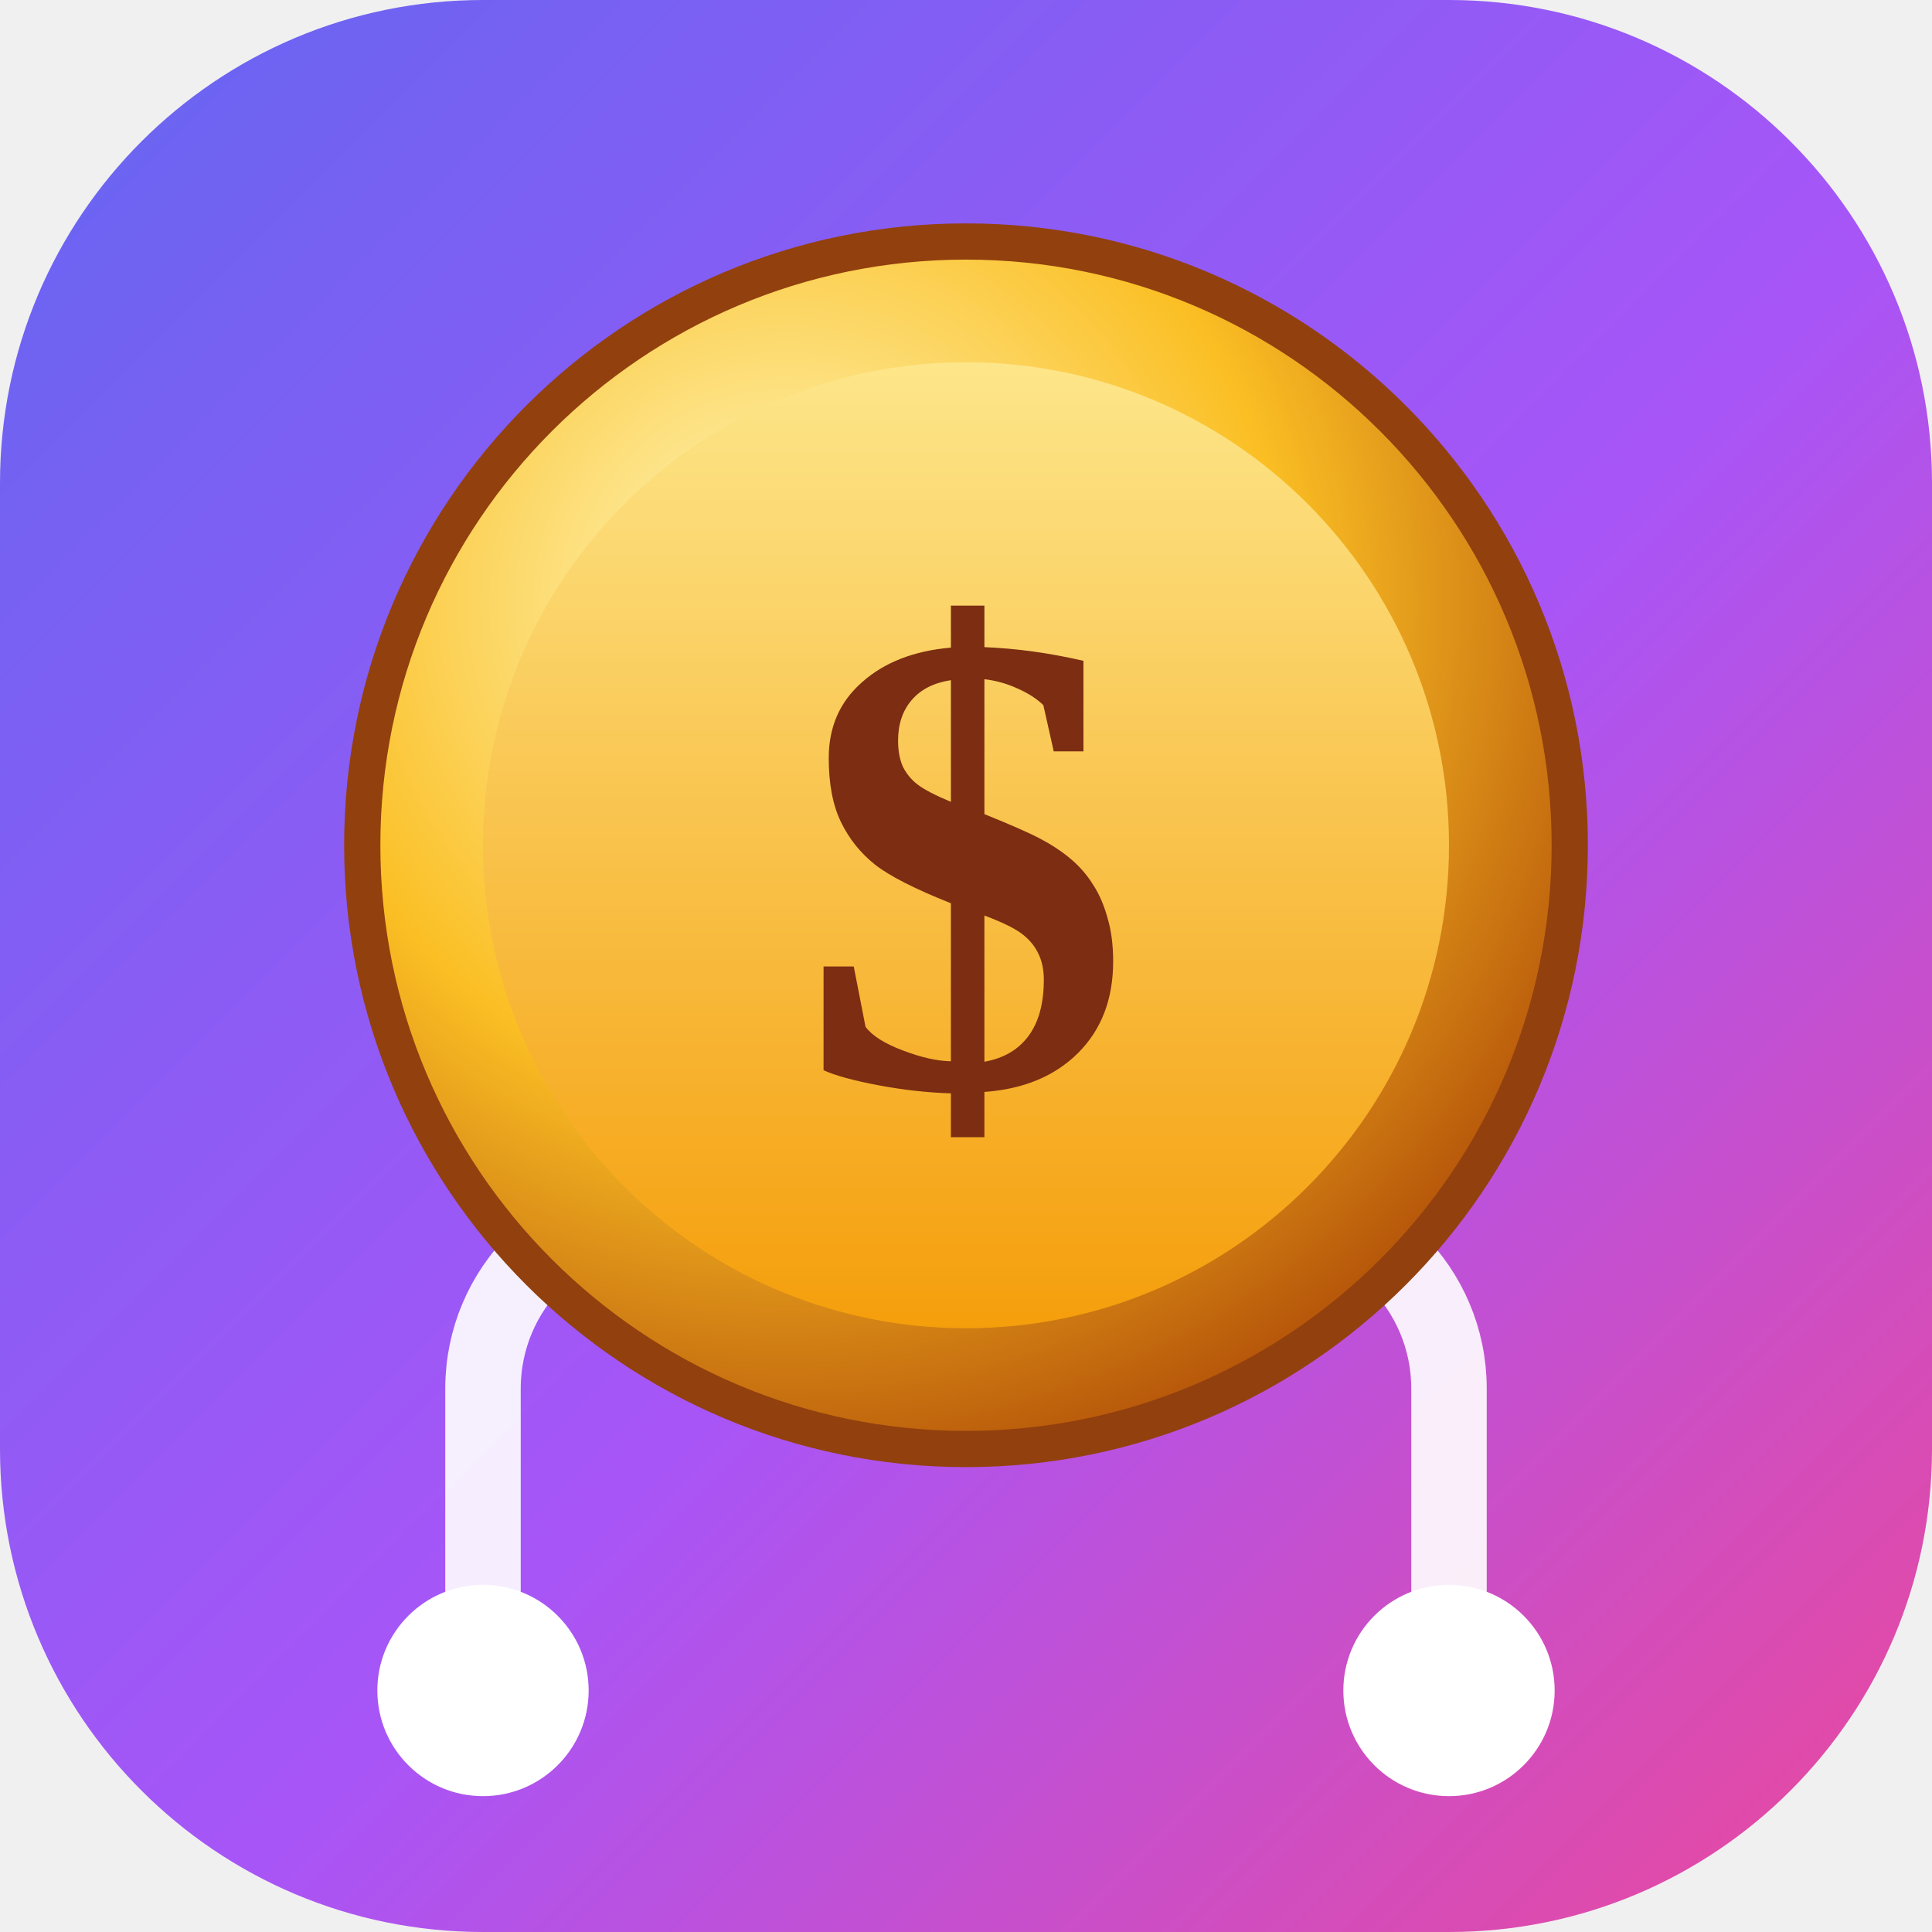
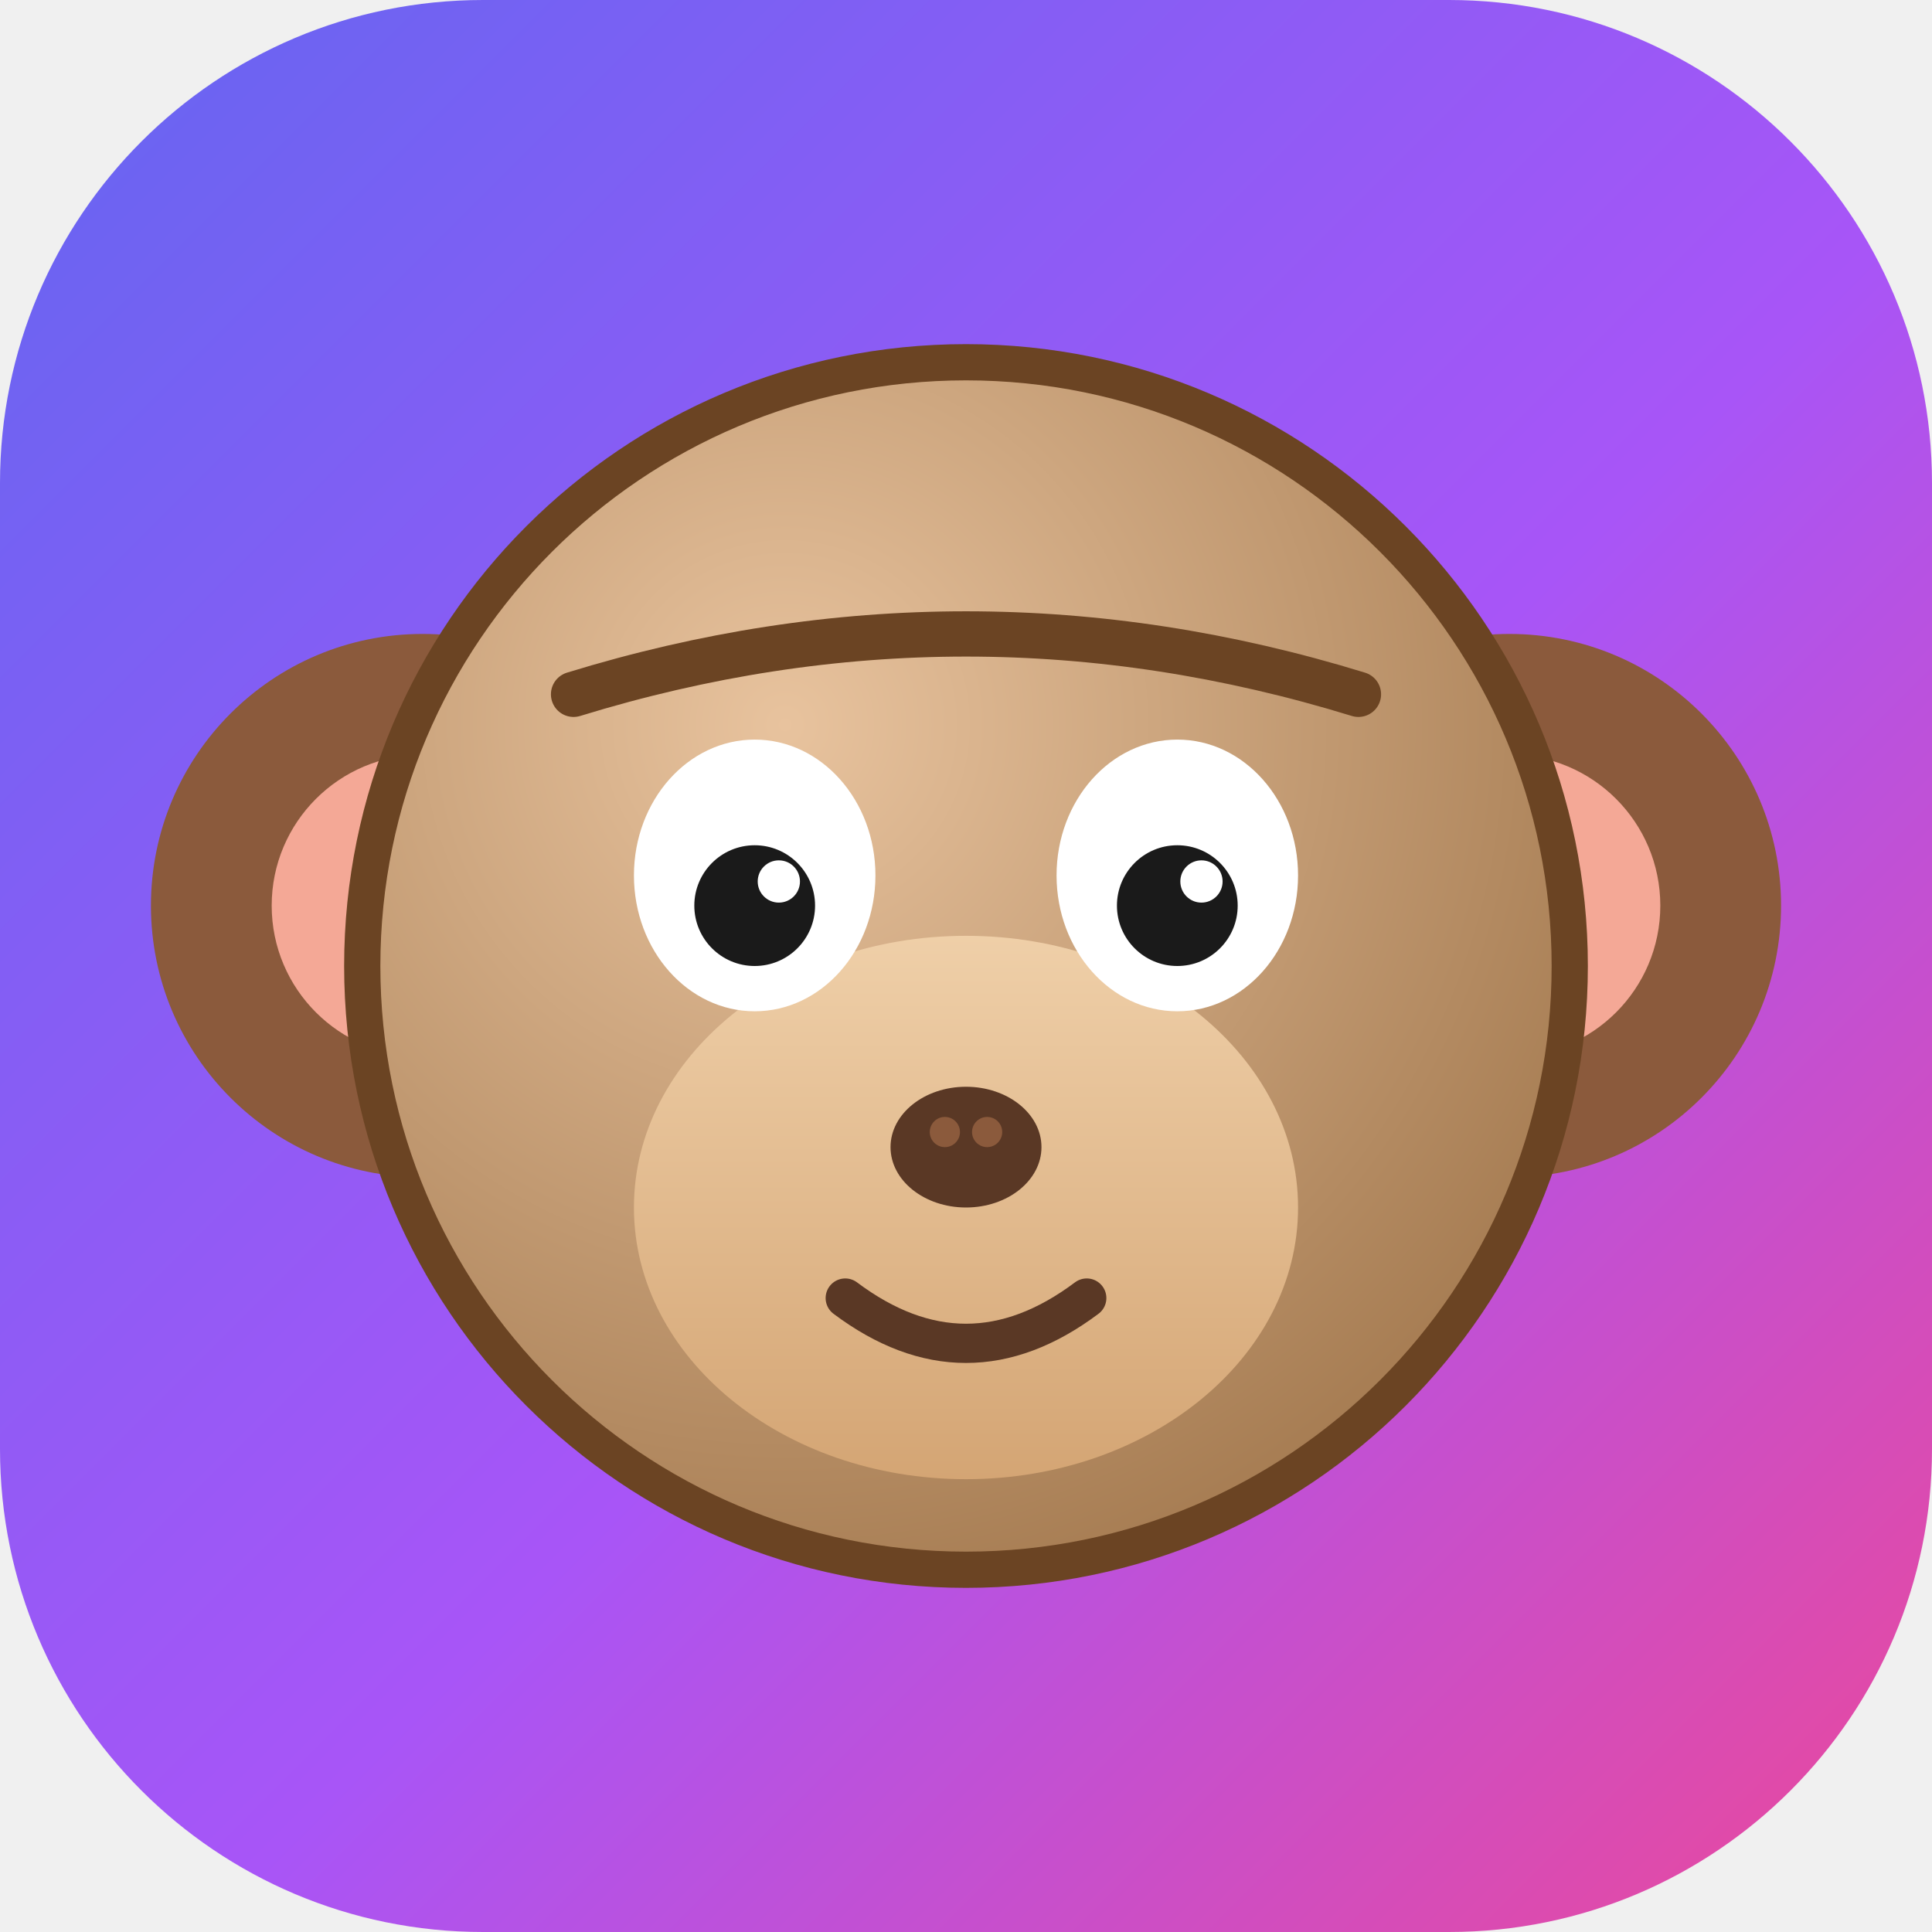
<svg xmlns="http://www.w3.org/2000/svg" viewBox="0 0 64 64">
  <defs>
    <linearGradient id="gmBg" x1="0" y1="0" x2="1" y2="1">
      <stop offset="0%" stop-color="#6366f1" />
      <stop offset="55%" stop-color="#a855f7" />
      <stop offset="100%" stop-color="#ec4899" />
    </linearGradient>
-     <radialGradient id="gmCoin" cx="35%" cy="30%" r="75%">
-       <stop offset="0%" stop-color="#fef9c3" />
-       <stop offset="55%" stop-color="#fbbf24" />
-       <stop offset="100%" stop-color="#b45309" />
+     <radialGradient id="gmFace" cx="35%" cy="30%" r="75%">
+       <stop offset="0%" stop-color="#e8c39e" />
+       <stop offset="100%" stop-color="#a67c52" />
    </radialGradient>
-     <linearGradient id="gmCoinFace" x1="0" y1="0" x2="0" y2="1">
-       <stop offset="0%" stop-color="#fde68a" />
-       <stop offset="100%" stop-color="#f59e0b" />
+     <linearGradient id="gmMuzzle" x1="0" y1="0" x2="0" y2="1">
+       <stop offset="0%" stop-color="#efcfa8" />
+       <stop offset="100%" stop-color="#d4a574" />
    </linearGradient>
  </defs>
  <rect width="64" height="64" rx="16" fill="url(#gmBg)" />
-   <path d="M16 56 V46 a6 6 0 0 1 6-6 H26" stroke="rgba(255,255,255,0.9)" stroke-width="2.5" stroke-linecap="round" fill="none" />
-   <path d="M48 56 V46 a6 6 0 0 0-6-6 H38" stroke="rgba(255,255,255,0.9)" stroke-width="2.5" stroke-linecap="round" fill="none" />
-   <circle cx="16" cy="56" r="3.5" fill="#fff" />
-   <circle cx="48" cy="56" r="3.5" fill="#fff" />
-   <circle cx="32" cy="28" r="20" fill="url(#gmCoin)" stroke="#92400e" stroke-width="1.2" />
-   <circle cx="32" cy="28" r="16" fill="url(#gmCoinFace)" />
-   <text x="32" y="36" text-anchor="middle" font-family="Georgia, 'Times New Roman', ui-serif, serif" font-size="22" font-weight="900" fill="#7c2d12">$</text>
+   <circle cx="14" cy="30" r="9" fill="#8b5a3c" />
+   <circle cx="50" cy="30" r="9" fill="#8b5a3c" />
+   <circle cx="14" cy="30" r="5" fill="#f4a896" />
+   <circle cx="50" cy="30" r="5" fill="#f4a896" />
+   <circle cx="32" cy="32" r="20" fill="url(#gmFace)" stroke="#6b4423" stroke-width="1.2" />
+   <ellipse cx="32" cy="40" rx="11" ry="9" fill="url(#gmMuzzle)" />
+   <path d="M19 23 Q32 19 45 23" stroke="#6b4423" stroke-width="1.5" fill="none" stroke-linecap="round" />
+   <ellipse cx="25" cy="29" rx="4" ry="4.5" fill="white" />
+   <ellipse cx="39" cy="29" rx="4" ry="4.5" fill="white" />
+   <circle cx="25" cy="30" r="2" fill="#1a1a1a" />
+   <circle cx="39" cy="30" r="2" fill="#1a1a1a" />
+   <circle cx="25.8" cy="29.2" r="0.7" fill="white" />
+   <circle cx="39.8" cy="29.2" r="0.7" fill="white" />
+   <ellipse cx="32" cy="38" rx="2.5" ry="2" fill="#5a3825" />
+   <circle cx="31.3" cy="37.5" r="0.5" fill="#8b5a3c" />
+   <circle cx="32.7" cy="37.5" r="0.5" fill="#8b5a3c" />
+   <path d="M28 43 Q32 46 36 43" stroke="#5a3825" stroke-width="1.3" fill="none" stroke-linecap="round" />
</svg>
